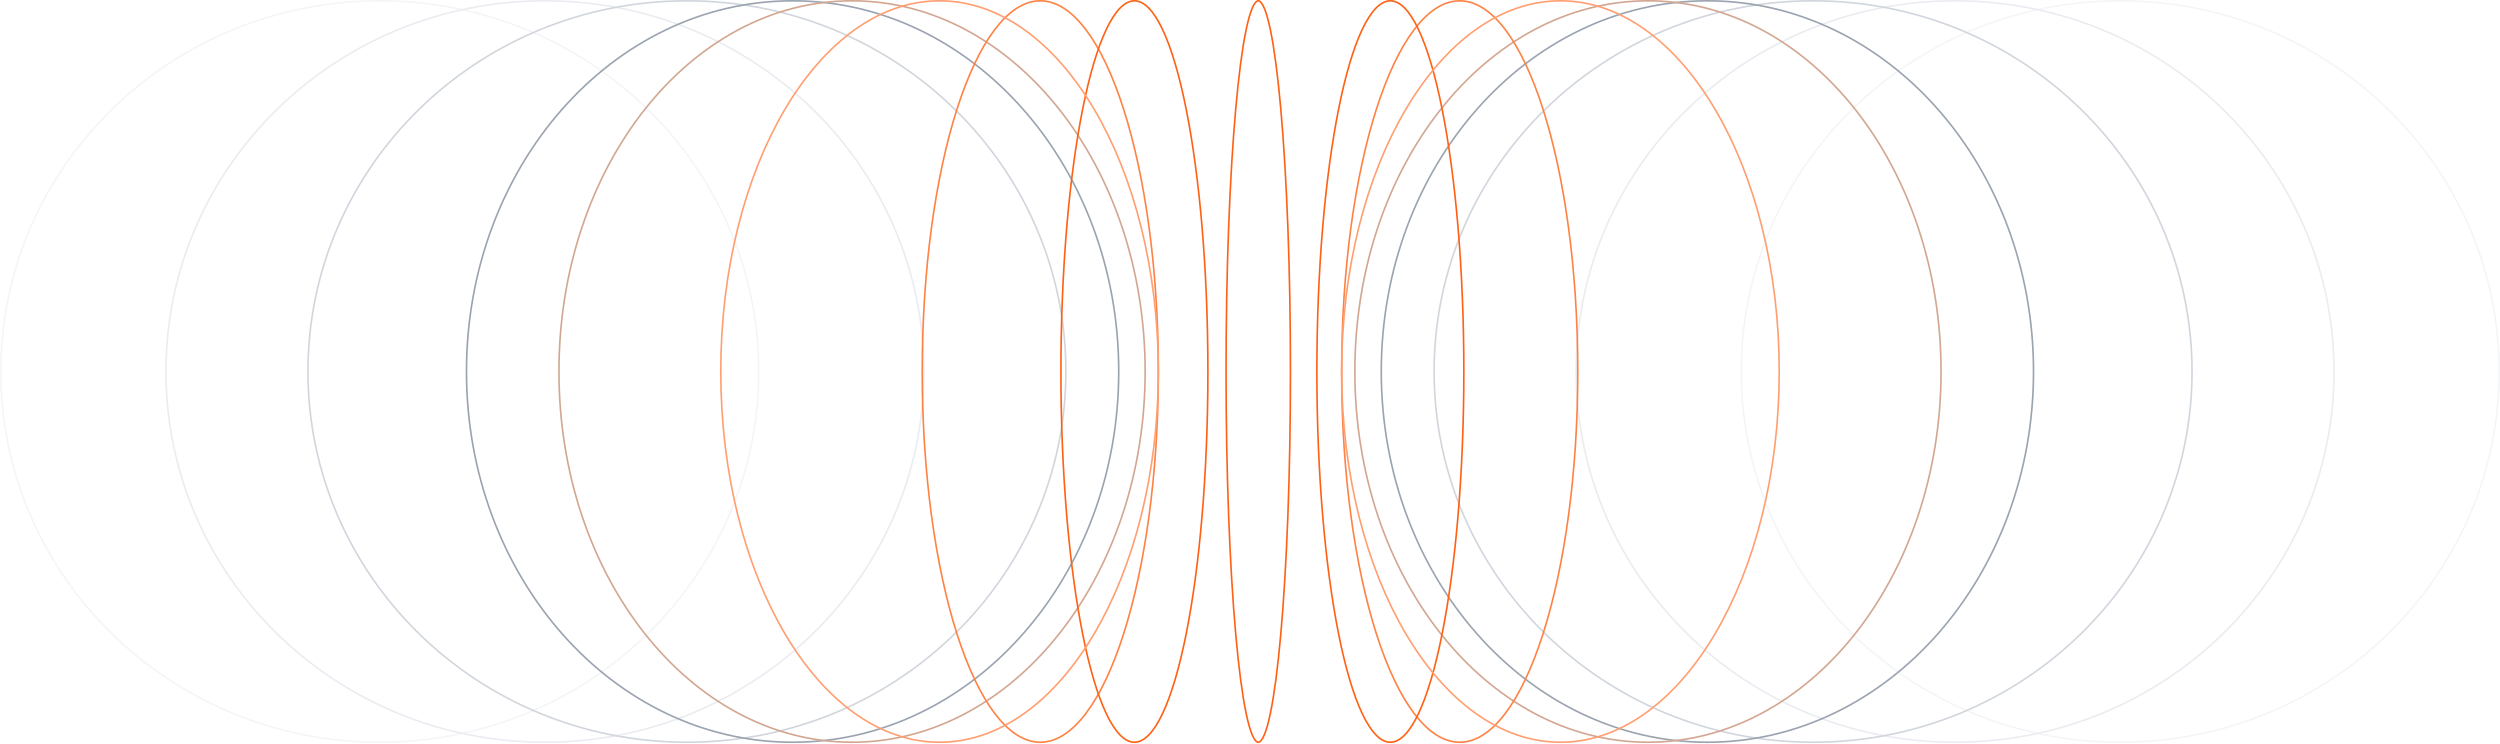
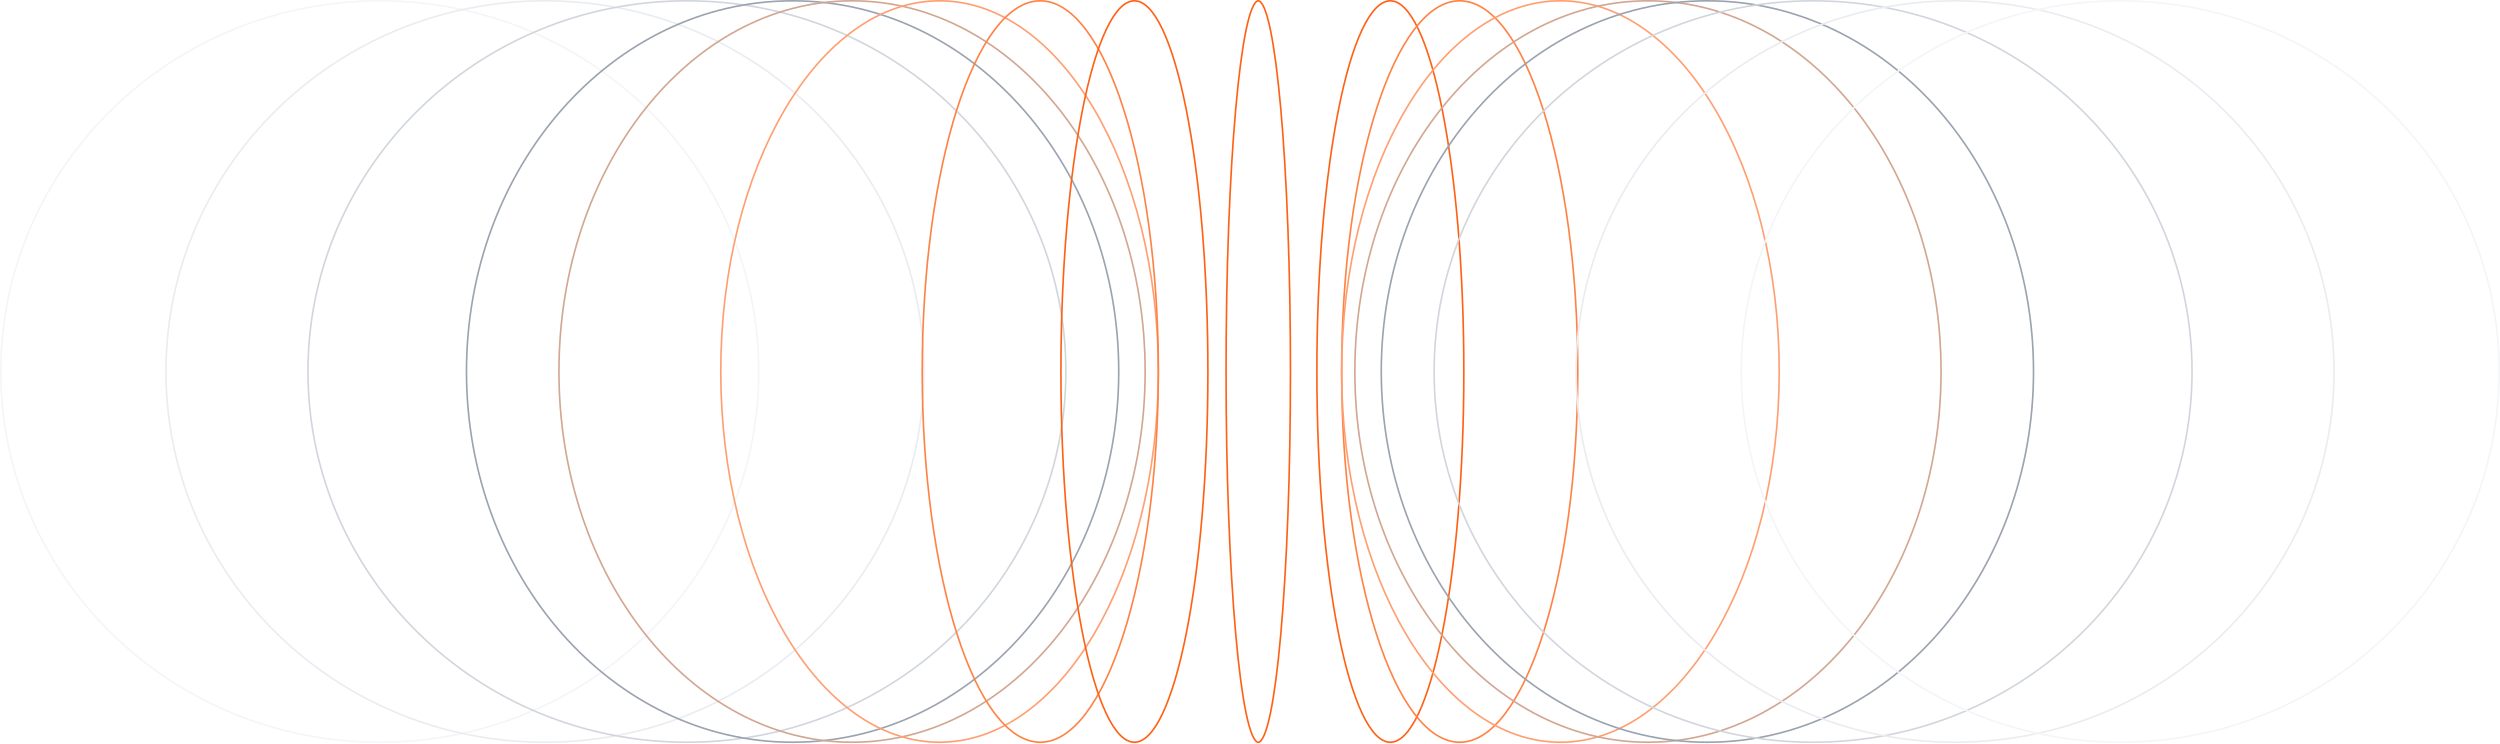
<svg xmlns="http://www.w3.org/2000/svg" width="1514" height="450" viewBox="0 0 1514 450" fill="none">
  <path d="M230 0.5C356.76 0.5 459.5 101.022 459.5 225C459.5 348.978 356.76 449.5 230 449.5C103.24 449.5 0.5 348.978 0.5 225C0.5 101.022 103.24 0.5 230 0.5Z" stroke="#F4F5F7" />
  <path d="M330 0.5C456.76 0.5 559.5 101.022 559.5 225C559.5 348.978 456.76 449.5 330 449.5C203.24 449.5 100.5 348.978 100.5 225C100.5 101.022 203.24 0.5 330 0.5Z" stroke="#EAECF1" />
  <path d="M416 0.5C542.76 0.5 645.5 101.022 645.5 225C645.5 348.978 542.76 449.5 416 449.5C289.24 449.5 186.5 348.978 186.5 225C186.5 101.022 289.24 0.5 416 0.5Z" stroke="#D1D6DD" />
  <path d="M480 0.5C589.018 0.5 677.5 100.95 677.5 225C677.5 349.05 589.018 449.5 480 449.5C370.982 449.5 282.5 349.05 282.5 225C282.5 100.95 370.982 0.5 480 0.5Z" stroke="#9AA3AF" />
  <path d="M516 0.5C613.928 0.5 693.5 100.897 693.5 225C693.5 349.103 613.928 449.5 516 449.5C418.072 449.5 338.5 349.103 338.5 225C338.5 100.897 418.072 0.5 516 0.5Z" stroke="#D2A691" />
+   <path d="M569 0.5C605.479 0.5 638.593 25.517 662.615 66.155C686.631 106.783 701.5 162.942 701.5 225C701.5 287.058 686.631 343.217 662.615 383.845C638.593 424.483 605.479 449.5 569 449.5C532.521 449.5 499.407 424.483 475.385 383.845C451.369 343.217 436.5 287.058 436.5 225C436.5 162.942 451.369 106.783 475.385 66.155C499.407 25.517 532.521 0.5 569 0.5Z" stroke="#FF9F71" />
  <path d="M630 0.5C639.713 0.5 649.054 6.652 657.627 17.983C666.194 29.306 673.93 45.723 680.436 66.054C693.445 106.709 701.5 162.905 701.5 225C701.5 287.095 693.445 343.291 680.436 383.946C673.93 404.277 666.194 420.694 657.627 432.017C649.054 443.348 639.713 449.5 630 449.5C620.287 449.5 610.946 443.348 602.373 432.017C593.806 420.694 586.07 404.277 579.564 383.946C566.555 343.291 558.5 287.095 558.5 225C558.5 162.905 566.555 106.709 579.564 66.054C586.07 45.723 593.806 29.306 602.373 17.983C610.946 6.652 620.287 0.5 630 0.5Z" stroke="#FF8245" />
  <path d="M687 0.5C684.075 0.5 681.163 1.98 678.288 4.921C675.413 7.863 672.615 12.228 669.936 17.895C664.577 29.227 659.739 45.657 655.671 65.999C647.536 106.675 642.5 162.891 642.5 225C642.5 287.109 647.536 343.325 655.671 384.001C659.739 404.343 664.577 420.773 669.936 432.104C672.615 437.772 675.413 442.137 678.288 445.079C681.163 448.02 684.075 449.5 687 449.5C689.925 449.5 692.837 448.02 695.712 445.079C698.587 442.137 701.385 437.772 704.064 432.104C709.423 420.773 714.261 404.343 718.329 384.001C726.464 343.325 731.5 287.109 731.5 225C731.5 162.891 726.464 106.675 718.329 65.999C714.261 45.657 709.423 29.227 704.064 17.895C701.385 12.228 698.587 7.863 695.712 4.921C692.837 1.98 689.925 0.5 687 0.5Z" stroke="#FF6114" />
-   <path d="M569 0.5C605.479 0.5 638.593 25.517 662.615 66.155C686.631 106.783 701.5 162.942 701.5 225C701.5 287.058 686.631 343.217 662.615 383.845C638.593 424.483 605.479 449.5 569 449.5C532.521 449.5 499.407 424.483 475.385 383.845C451.369 343.217 436.5 287.058 436.5 225C436.5 162.942 451.369 106.783 475.385 66.155C499.407 25.517 532.521 0.5 569 0.5Z" stroke="#FF9F71" />
+   <path d="M762 0.5C762.486 0.5 763.043 0.776 763.669 1.491C764.293 2.204 764.931 3.293 765.572 4.771C766.854 7.721 768.102 12.102 769.296 17.784C771.683 29.141 773.835 45.593 775.645 65.945C779.262 106.643 781.5 162.878 781.5 225C781.5 287.122 779.262 343.357 775.645 384.055C773.835 404.407 771.683 420.859 769.296 432.216C768.102 437.898 766.854 442.279 765.572 445.229C764.931 446.707 764.293 447.796 763.669 448.509C763.043 449.224 762.486 449.5 762 449.5C761.514 449.5 760.957 449.224 760.331 448.509C759.707 447.796 759.069 446.707 758.428 445.229C757.146 442.279 755.898 437.898 754.704 432.216C752.317 420.859 750.165 404.407 748.355 384.055C744.738 343.357 742.5 287.122 742.5 225C742.5 162.878 744.738 106.643 748.355 65.945C750.165 45.593 752.317 29.141 754.704 17.784C755.898 12.102 757.146 7.721 758.428 4.771C759.069 3.293 759.707 2.204 760.331 1.491C760.957 0.776 761.514 0.5 762 0.5Z" stroke="#FF6114" />
+   <path d="M842 0.5C839.075 0.5 836.163 1.98 833.288 4.921C830.413 7.863 827.615 12.228 824.936 17.895C819.577 29.227 814.739 45.657 810.671 65.999C802.536 106.675 797.5 162.891 797.5 225C797.5 287.109 802.536 343.325 810.671 384.001C814.739 404.343 819.577 420.773 824.936 432.104C827.615 437.772 830.413 442.137 833.288 445.079C836.163 448.02 839.075 449.5 842 449.5C844.925 449.5 847.837 448.02 850.712 445.079C853.587 442.137 856.385 437.772 859.064 432.104C864.423 420.773 869.261 404.343 873.329 384.001C881.464 343.325 886.5 287.109 886.5 225C886.5 162.891 881.464 106.675 873.329 65.999C869.261 45.657 864.423 29.227 859.064 17.895C856.385 12.228 853.587 7.863 850.712 4.921C847.837 1.98 844.925 0.5 842 0.5Z" stroke="#FF6114" />
+   <path d="M884 0.5C874.287 0.5 864.946 6.652 856.373 17.983C847.806 29.306 840.07 45.723 833.564 66.054C820.555 106.709 812.5 162.905 812.5 225C812.5 287.095 820.555 343.291 833.564 383.946C840.07 404.277 847.806 420.694 856.373 432.017C864.946 443.348 874.287 449.5 884 449.5C893.713 449.5 903.054 443.348 911.627 432.017C920.194 420.694 927.93 404.277 934.436 383.946C947.445 343.291 955.5 287.095 955.5 225C955.5 162.905 947.445 106.709 934.436 66.054C927.93 45.723 920.194 29.306 911.627 17.983C903.054 6.652 893.713 0.5 884 0.5Z" stroke="#FF8245" />
+   <path d="M945 0.5C908.521 0.5 875.407 25.517 851.385 66.155C827.369 106.783 812.5 162.942 812.5 225C812.5 287.058 827.369 343.217 851.385 383.845C875.407 424.483 908.521 449.5 945 449.5C981.479 449.5 1014.59 424.483 1038.62 383.845C1062.63 343.217 1077.5 287.058 1077.5 225C1077.5 162.942 1062.63 106.783 1038.62 66.155C1014.59 25.517 981.479 0.5 945 0.5Z" stroke="#FF9F71" />
+   <path d="M998 0.5C900.072 0.5 820.5 100.897 820.5 225C820.5 349.103 900.072 449.5 998 449.5C1095.93 449.5 1175.5 349.103 1175.5 225C1175.5 100.897 1095.93 0.5 998 0.5Z" stroke="#D2A691" />
+   <path d="M1034 0.5C924.982 0.5 836.5 100.95 836.5 225C836.5 349.05 924.982 449.5 1034 449.5C1143.02 449.5 1231.5 349.05 1231.5 225C1231.5 100.95 1143.02 0.5 1034 0.5Z" stroke="#9AA3AF" />
+   <path d="M1098 0.5C971.24 0.5 868.5 101.022 868.5 225C868.5 348.978 971.24 449.5 1098 449.5C1224.76 449.5 1327.5 348.978 1327.5 225C1327.5 101.022 1224.76 0.5 1098 0.5Z" stroke="#D1D6DD" />
+   <path d="M1184 0.5C1057.24 0.5 954.5 101.022 954.5 225C954.5 348.978 1057.24 449.5 1184 449.5C1310.76 449.5 1413.5 348.978 1413.5 225C1413.5 101.022 1310.76 0.5 1184 0.5Z" stroke="#EAECF1" />
  <path d="M1284 0.5C1157.24 0.5 1054.5 101.022 1054.5 225C1054.5 348.978 1157.24 449.5 1284 449.5C1410.76 449.5 1513.5 348.978 1513.5 225C1513.5 101.022 1410.76 0.5 1284 0.5Z" stroke="#F4F5F7" />
-   <path d="M1184 0.5C1057.24 0.5 954.5 101.022 954.5 225C954.5 348.978 1057.24 449.5 1184 449.5C1310.76 449.5 1413.5 348.978 1413.5 225C1413.5 101.022 1310.76 0.5 1184 0.5Z" stroke="#EAECF1" />
-   <path d="M1098 0.5C971.24 0.5 868.5 101.022 868.5 225C868.5 348.978 971.24 449.5 1098 449.5C1224.76 449.5 1327.5 348.978 1327.5 225C1327.5 101.022 1224.76 0.5 1098 0.5Z" stroke="#D1D6DD" />
-   <path d="M1034 0.5C924.982 0.5 836.5 100.95 836.5 225C836.5 349.05 924.982 449.5 1034 449.5C1143.02 449.5 1231.5 349.05 1231.5 225C1231.5 100.95 1143.02 0.5 1034 0.5Z" stroke="#9AA3AF" />
-   <path d="M998 0.5C900.072 0.5 820.5 100.897 820.5 225C820.5 349.103 900.072 449.5 998 449.5C1095.93 449.5 1175.5 349.103 1175.5 225C1175.5 100.897 1095.93 0.5 998 0.5Z" stroke="#D2A691" />
-   <path d="M884 0.5C874.287 0.5 864.946 6.652 856.373 17.983C847.806 29.306 840.07 45.723 833.564 66.054C820.555 106.709 812.5 162.905 812.5 225C812.5 287.095 820.555 343.291 833.564 383.946C840.07 404.277 847.806 420.694 856.373 432.017C864.946 443.348 874.287 449.5 884 449.5C893.713 449.5 903.054 443.348 911.627 432.017C920.194 420.694 927.93 404.277 934.436 383.946C947.445 343.291 955.5 287.095 955.5 225C955.5 162.905 947.445 106.709 934.436 66.054C927.93 45.723 920.194 29.306 911.627 17.983C903.054 6.652 893.713 0.5 884 0.5Z" stroke="#FF8245" />
-   <path d="M842 0.5C839.075 0.5 836.163 1.98 833.288 4.921C830.413 7.863 827.615 12.228 824.936 17.895C819.577 29.227 814.739 45.657 810.671 65.999C802.536 106.675 797.5 162.891 797.5 225C797.5 287.109 802.536 343.325 810.671 384.001C814.739 404.343 819.577 420.773 824.936 432.104C827.615 437.772 830.413 442.137 833.288 445.079C836.163 448.02 839.075 449.5 842 449.5C844.925 449.5 847.837 448.02 850.712 445.079C853.587 442.137 856.385 437.772 859.064 432.104C864.423 420.773 869.261 404.343 873.329 384.001C881.464 343.325 886.5 287.109 886.5 225C886.5 162.891 881.464 106.675 873.329 65.999C869.261 45.657 864.423 29.227 859.064 17.895C856.385 12.228 853.587 7.863 850.712 4.921C847.837 1.98 844.925 0.5 842 0.5Z" stroke="#FF6114" />
-   <path d="M945 0.5C908.521 0.5 875.407 25.517 851.385 66.155C827.369 106.783 812.5 162.942 812.5 225C812.5 287.058 827.369 343.217 851.385 383.845C875.407 424.483 908.521 449.5 945 449.5C981.479 449.5 1014.59 424.483 1038.62 383.845C1062.63 343.217 1077.5 287.058 1077.5 225C1077.5 162.942 1062.63 106.783 1038.62 66.155C1014.59 25.517 981.479 0.5 945 0.5Z" stroke="#FF9F71" />
-   <path d="M762 0.5C762.486 0.5 763.043 0.776 763.669 1.491C764.293 2.204 764.931 3.293 765.572 4.771C766.854 7.721 768.102 12.102 769.296 17.784C771.683 29.141 773.835 45.593 775.645 65.945C779.262 106.643 781.5 162.878 781.5 225C781.5 287.122 779.262 343.357 775.645 384.055C773.835 404.407 771.683 420.859 769.296 432.216C768.102 437.898 766.854 442.279 765.572 445.229C764.931 446.707 764.293 447.796 763.669 448.509C763.043 449.224 762.486 449.5 762 449.5C761.514 449.5 760.957 449.224 760.331 448.509C759.707 447.796 759.069 446.707 758.428 445.229C757.146 442.279 755.898 437.898 754.704 432.216C752.317 420.859 750.165 404.407 748.355 384.055C744.738 343.357 742.5 287.122 742.5 225C742.5 162.878 744.738 106.643 748.355 65.945C750.165 45.593 752.317 29.141 754.704 17.784C755.898 12.102 757.146 7.721 758.428 4.771C759.069 3.293 759.707 2.204 760.331 1.491C760.957 0.776 761.514 0.5 762 0.5Z" stroke="#FF6114" />
</svg>
